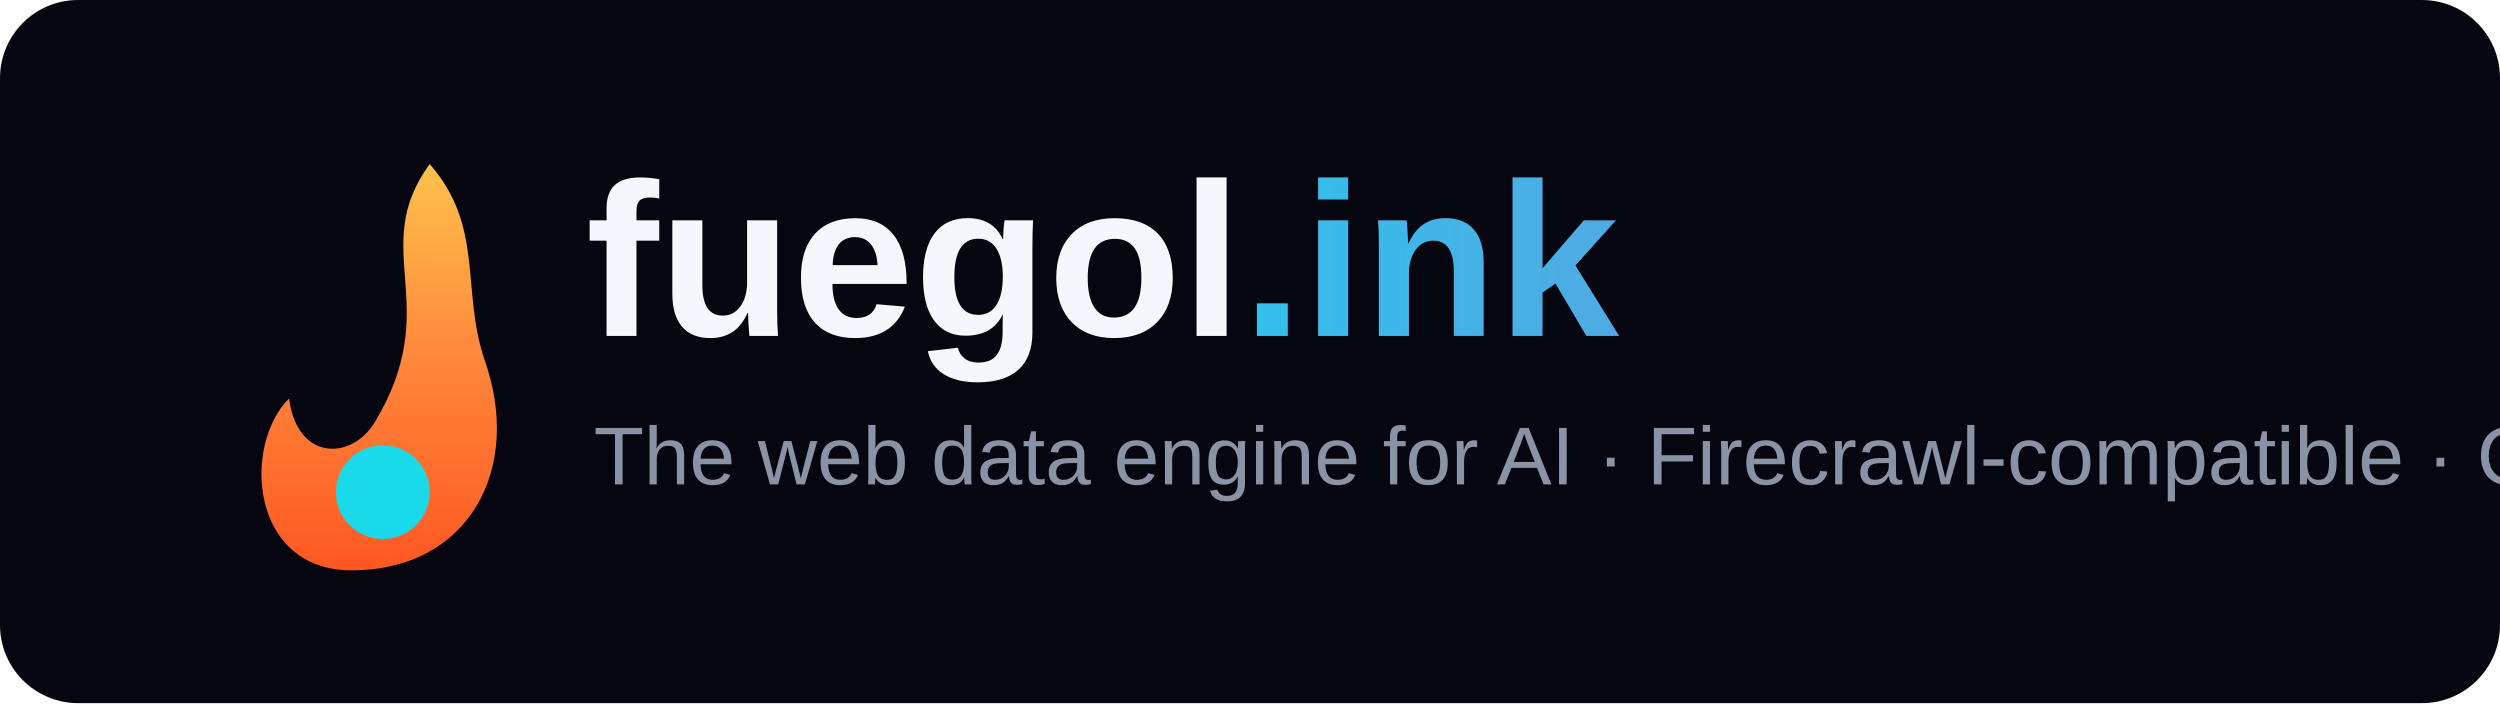
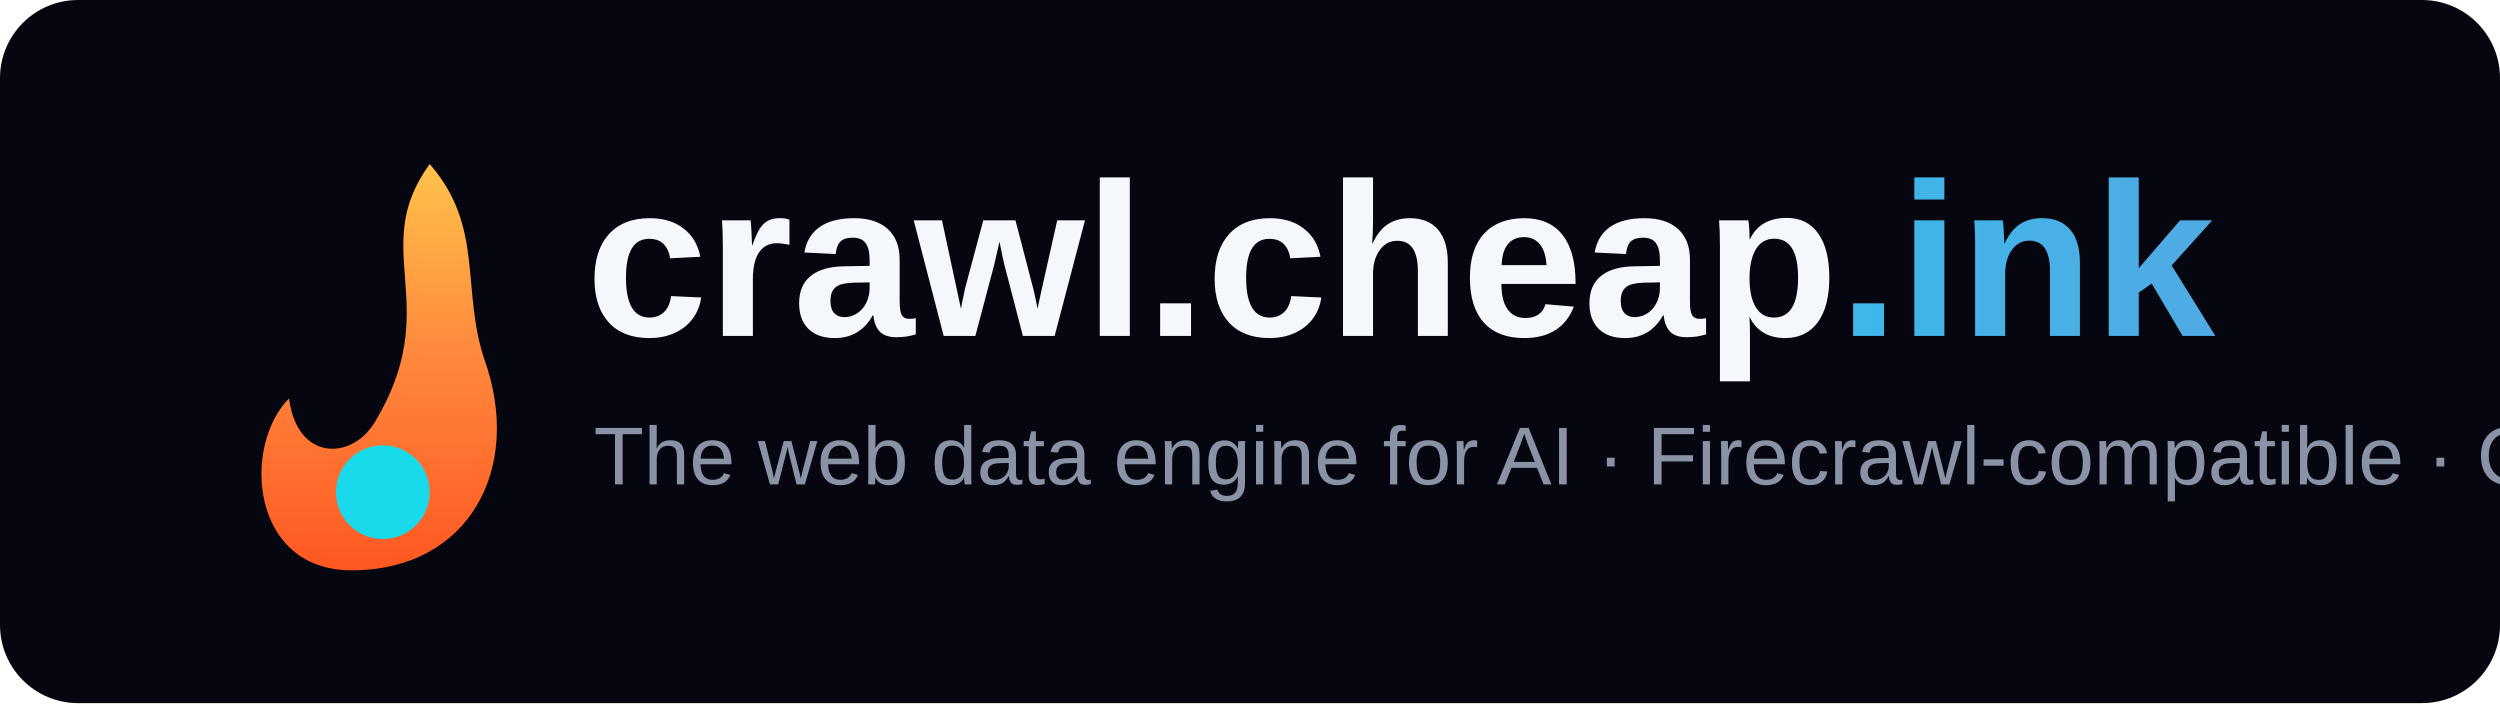
- <svg xmlns="http://www.w3.org/2000/svg" viewBox="0 0 640 180" role="img" aria-label="fuegol.ink — the web data engine for AI">
+ <svg xmlns="http://www.w3.org/2000/svg" viewBox="0 0 640 180" role="img" aria-label="crawl.cheap — the web data engine for AI">
  <defs>
    <linearGradient id="flame" x1="0" y1="1" x2="0" y2="0">
      <stop offset="0" stop-color="#FF5722" />
      <stop offset="0.55" stop-color="#FF8A3D" />
      <stop offset="1" stop-color="#FFC24B" />
    </linearGradient>
    <linearGradient id="cyan" x1="0" y1="0" x2="1" y2="0">
      <stop offset="0" stop-color="#00E5FF" />
      <stop offset="1" stop-color="#50AAE3" />
    </linearGradient>
  </defs>
  <rect width="640" height="180" rx="20" fill="#060610" />
  <g transform="translate(54 34)">
    <path d="M56 8 C40 30 60 44 42 74 C36 84 22 84 20 68 C8 80 10 112 36 112 C66 112 80 86 70 58 C64 40 70 24 56 8 Z" fill="url(#flame)" />
    <circle cx="44" cy="92" r="12" fill="#00E5FF" opacity="0.9" />
  </g>
-   <text x="150" y="86" font-family="'Segoe UI', 'Helvetica Neue', Arial, sans-serif" font-size="56" font-weight="800" fill="#F4F7FB">fuegol<tspan fill="url(#cyan)">.ink</tspan>
+   <text x="150" y="86" font-family="'Segoe UI', 'Helvetica Neue', Arial, sans-serif" font-size="56" font-weight="800" fill="#F4F7FB">crawl.cheap<tspan fill="url(#cyan)">.ink</tspan>
  </text>
  <text x="152" y="124" font-family="'Segoe UI', 'Helvetica Neue', Arial, sans-serif" font-size="21" font-weight="500" fill="#8A93A6">The web data engine for AI · Firecrawl-compatible · Cloudflare-powered</text>
</svg>
